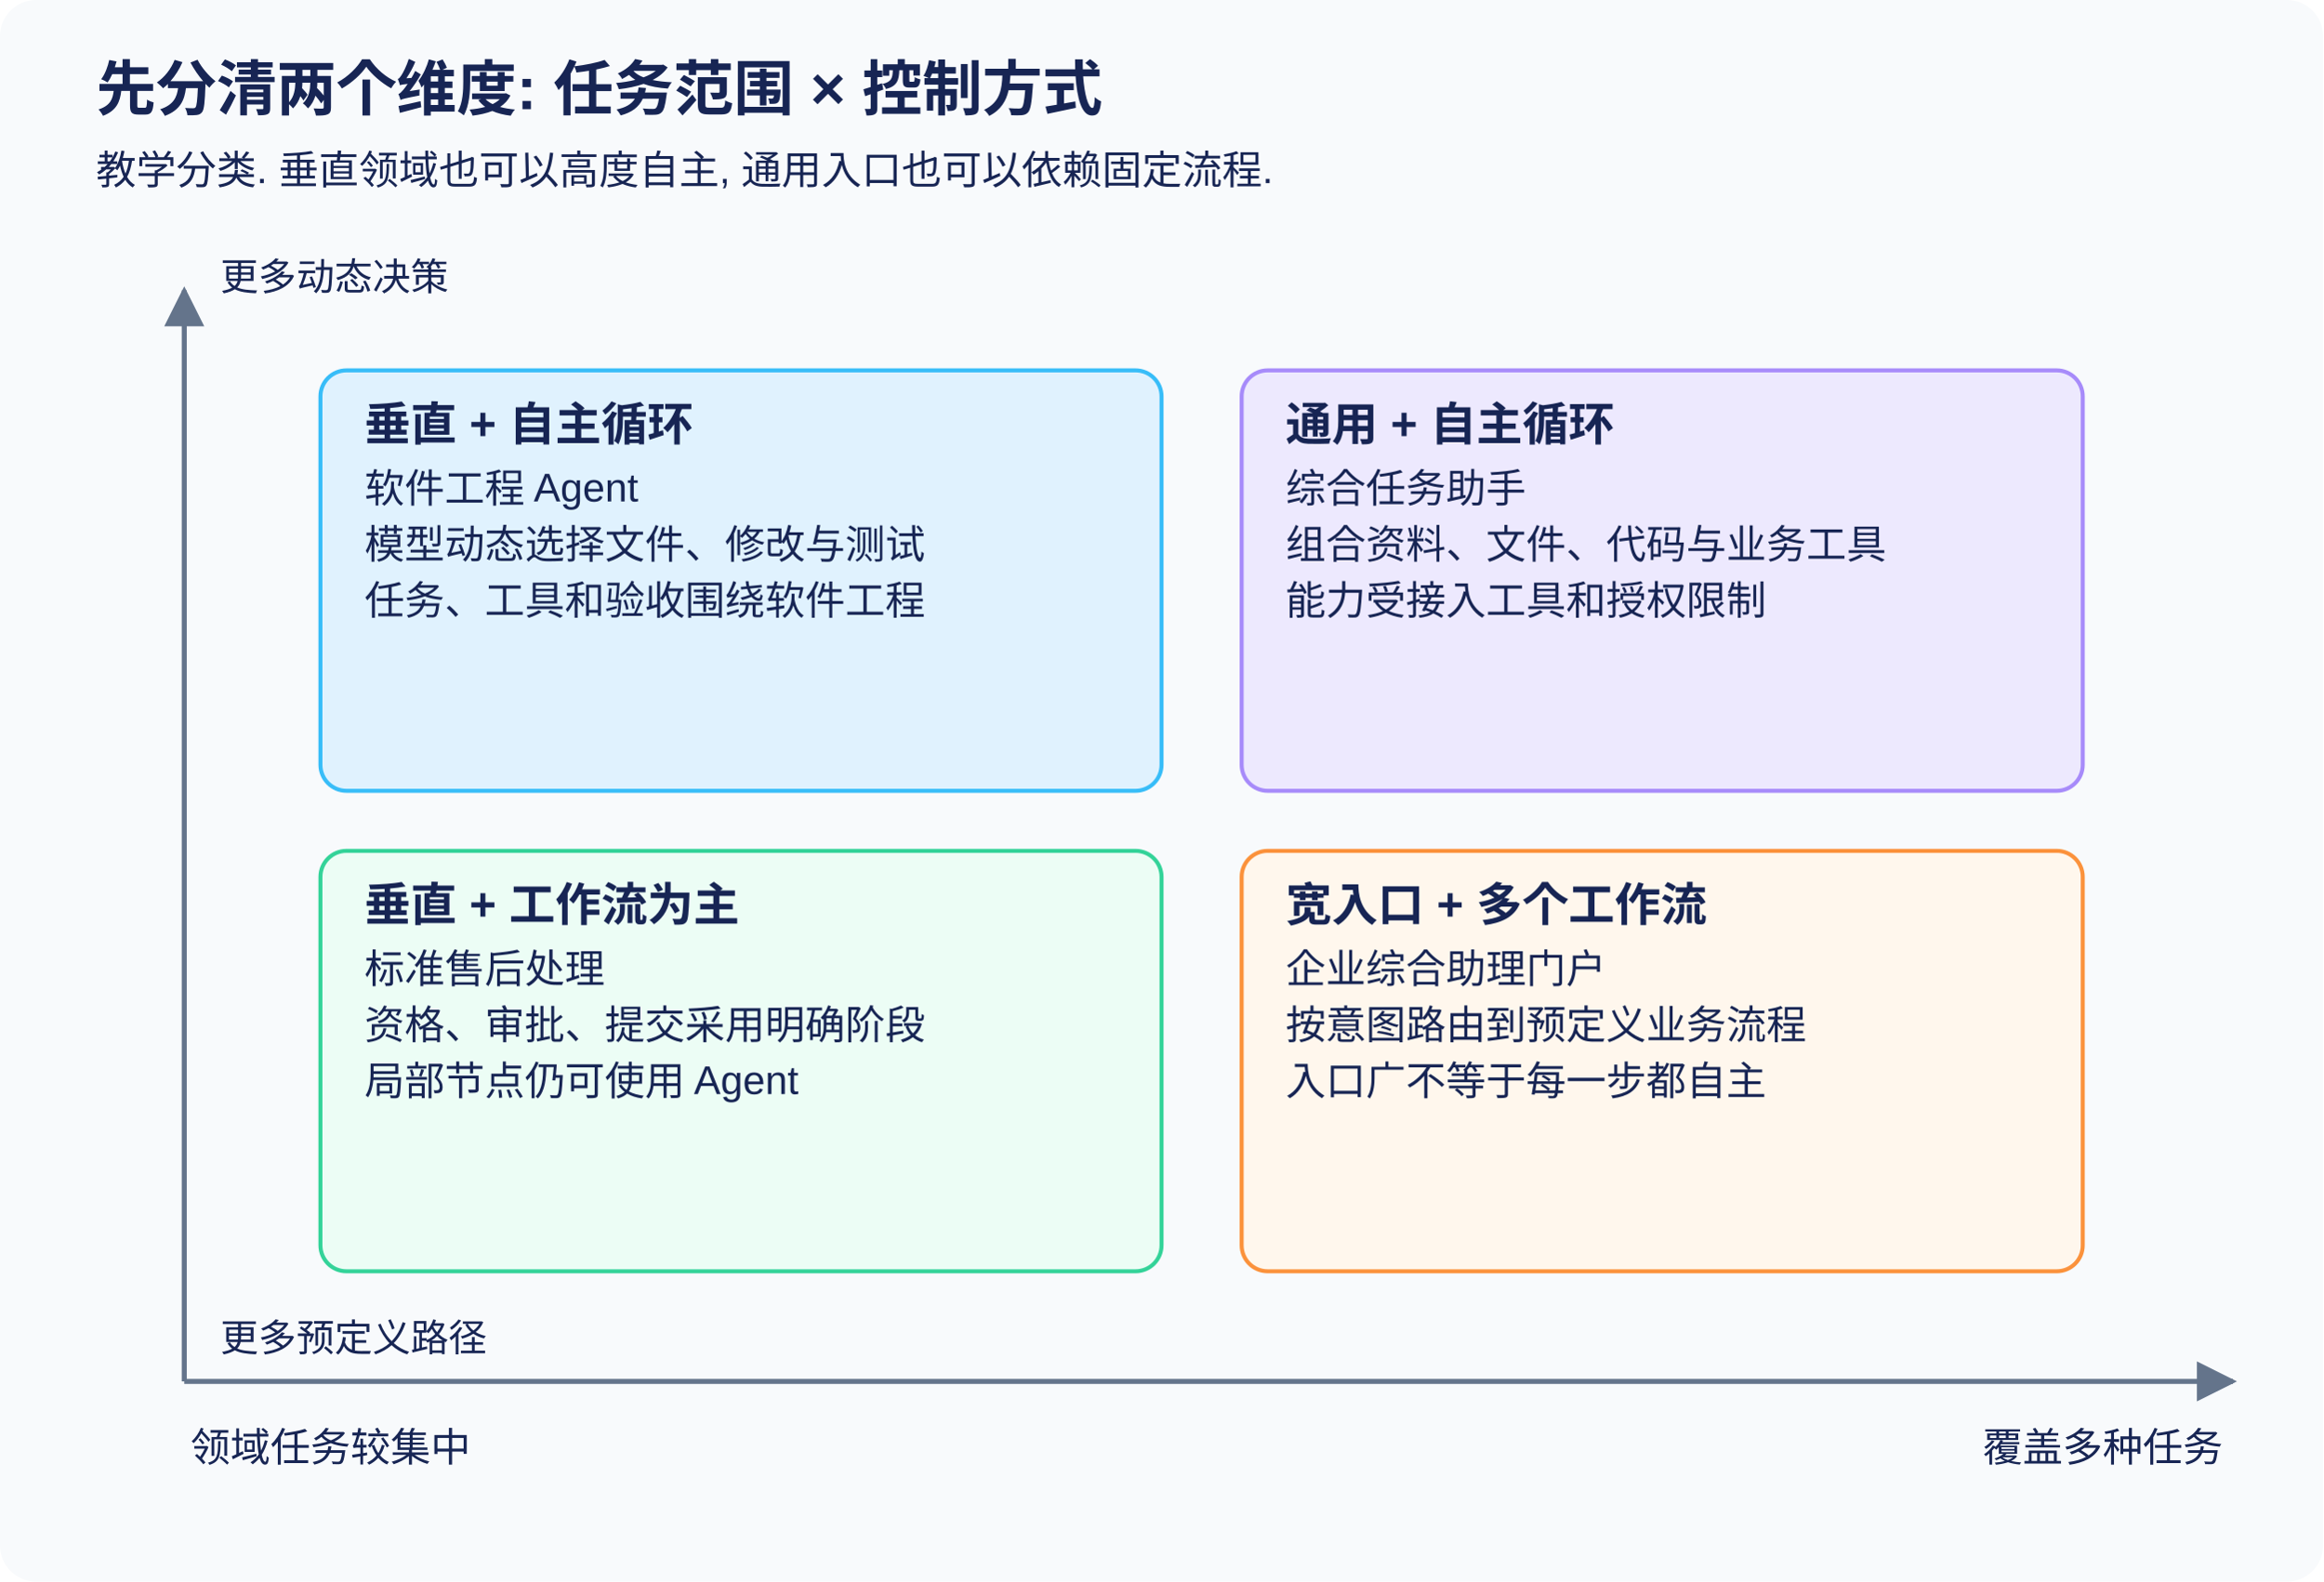
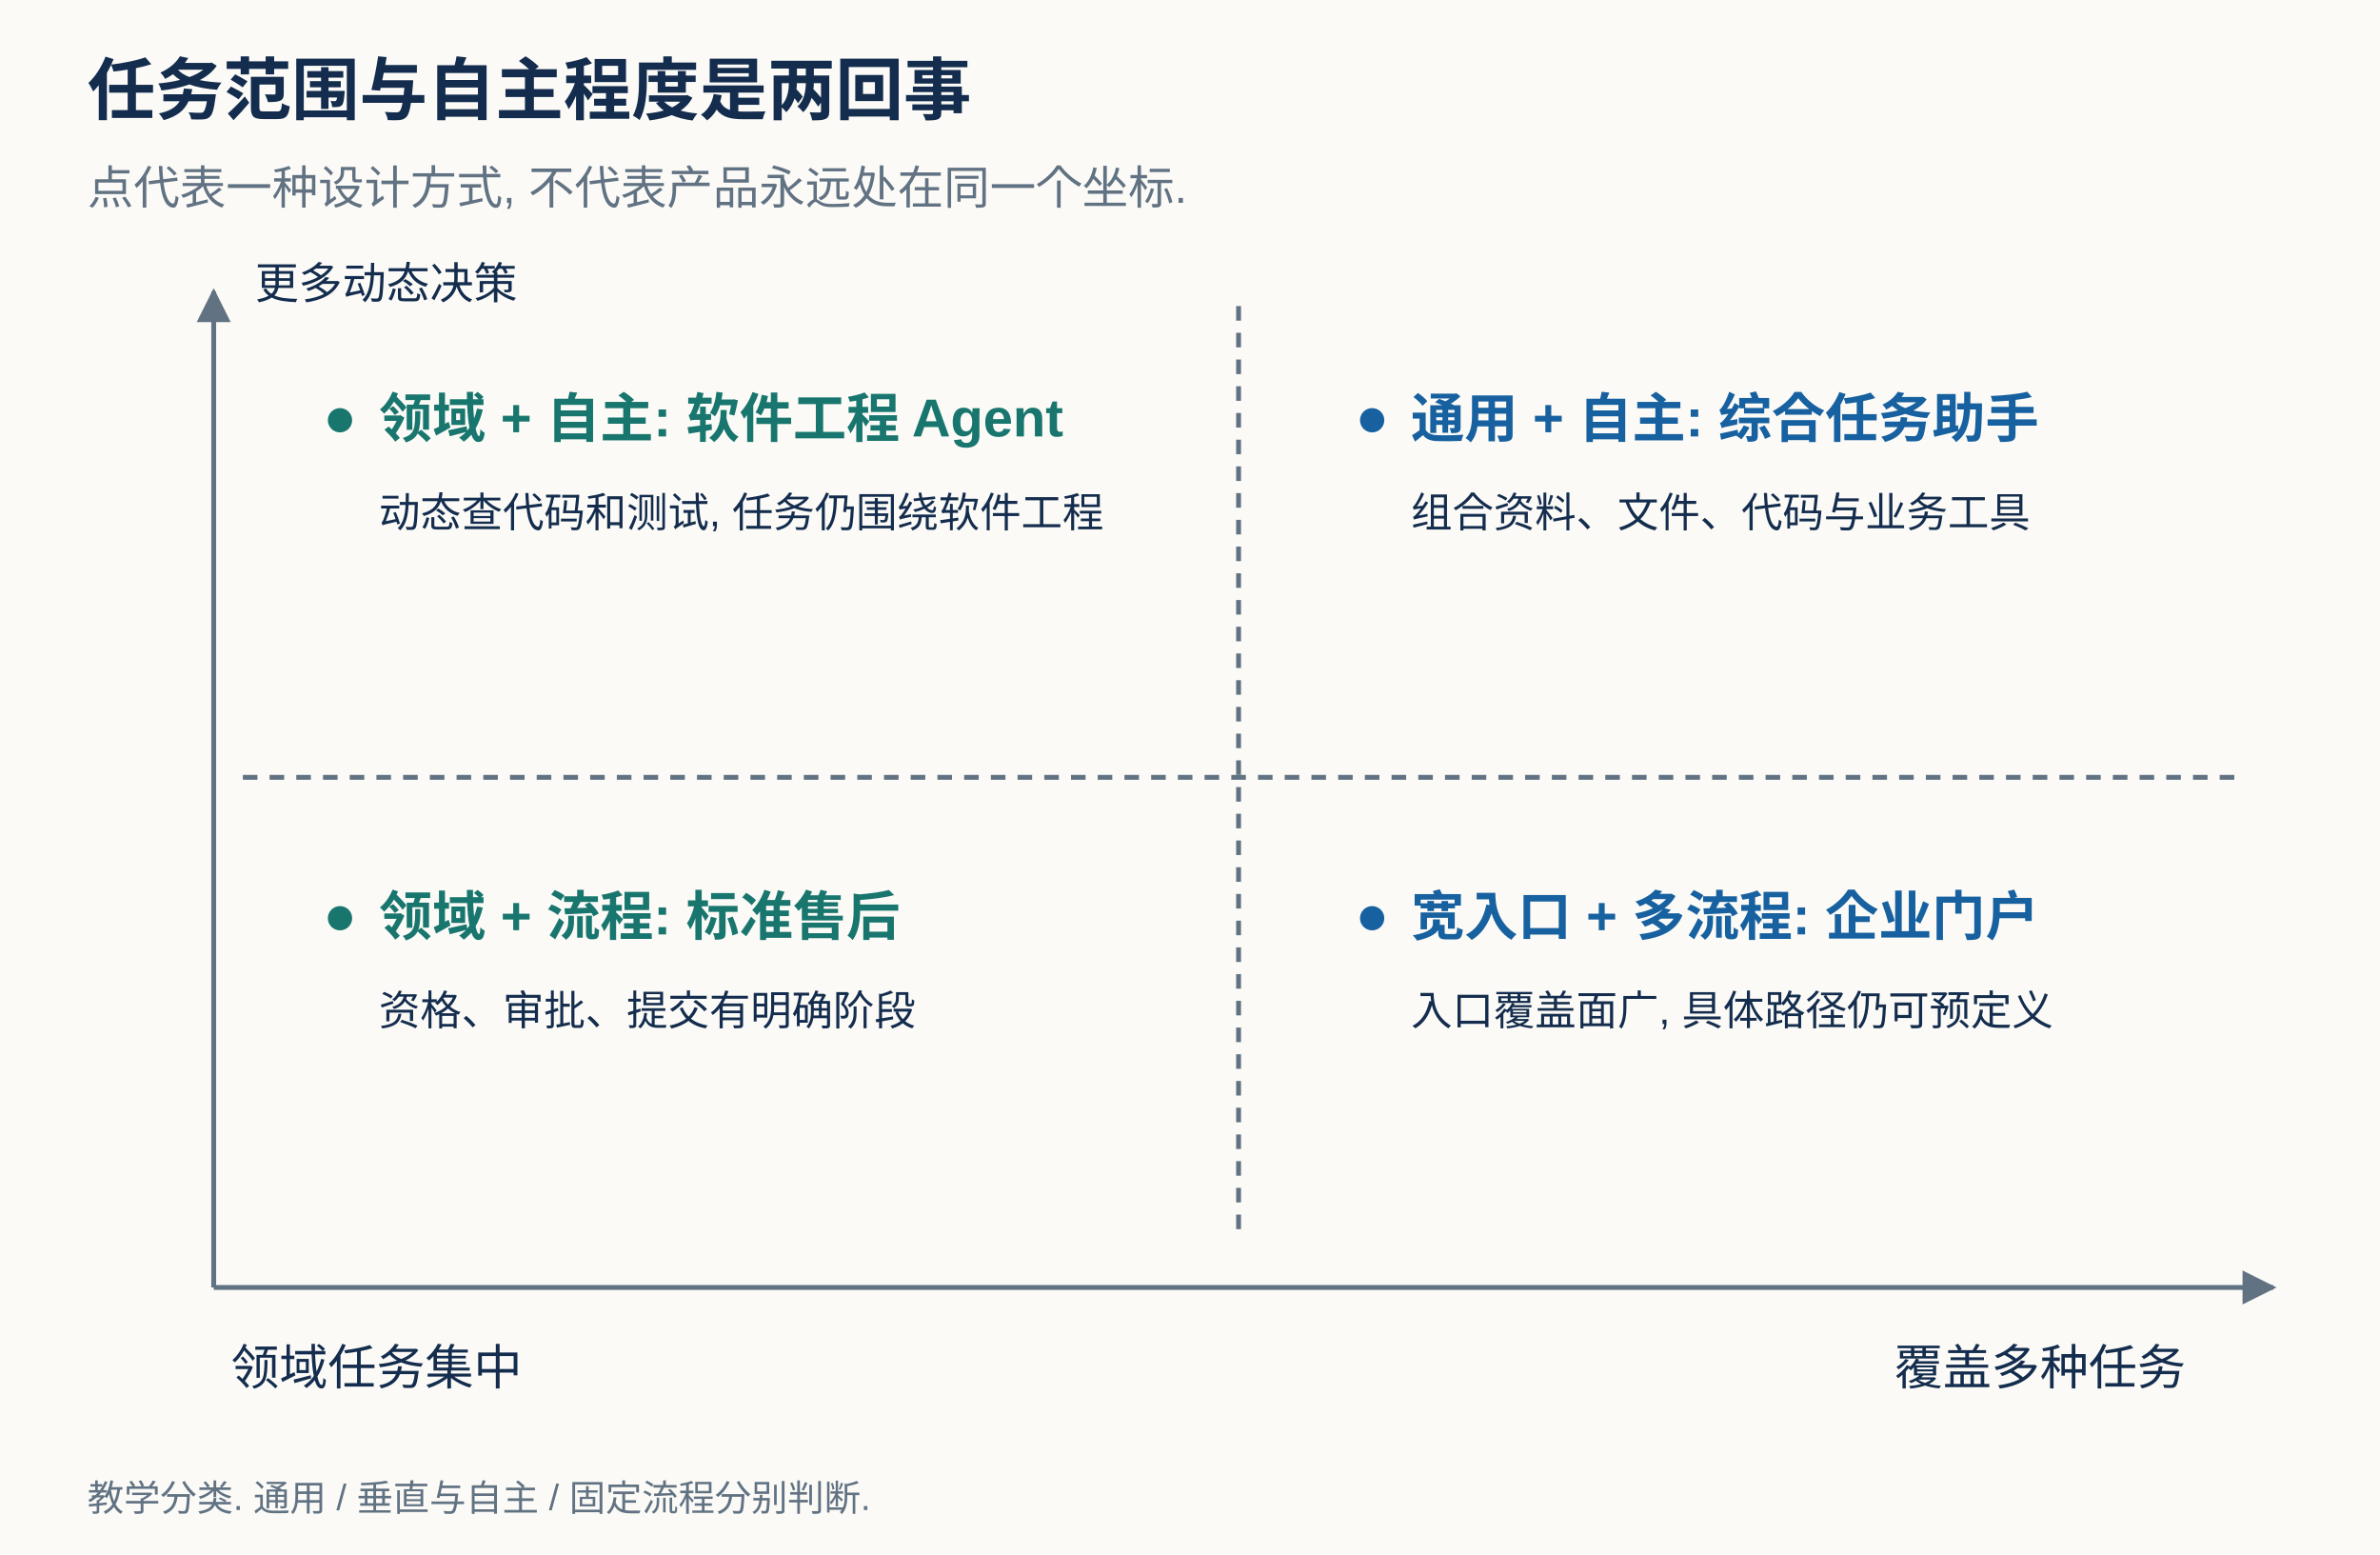
- <svg xmlns="http://www.w3.org/2000/svg" viewBox="0 0 1160 790" role="img" aria-label="任务范围与控制方式是两个独立维度">
+ <svg xmlns="http://www.w3.org/2000/svg" viewBox="0 0 980 640" role="img" aria-label="任务范围与自主程度是两回事">
  <defs>
-     <marker id="arrow" viewBox="0 0 10 10" refX="9" refY="5" markerWidth="8" markerHeight="8" orient="auto-start-reverse">
-       <path d="M 0 0 L 10 5 L 0 10 z" fill="#64748b" />
+     <marker id="a0" viewBox="0 0 10 10" refX="9" refY="5" markerWidth="7" markerHeight="7" orient="auto">
+       <path d="M0 0L10 5L0 10Z" fill="#1761a0" />
+     </marker>
+     <marker id="a1" viewBox="0 0 10 10" refX="9" refY="5" markerWidth="7" markerHeight="7" orient="auto">
+       <path d="M0 0L10 5L0 10Z" fill="#617283" />
+     </marker>
+     <marker id="a2" viewBox="0 0 10 10" refX="9" refY="5" markerWidth="7" markerHeight="7" orient="auto">
+       <path d="M0 0L10 5L0 10Z" fill="#18766e" />
+     </marker>
+     <marker id="a3" viewBox="0 0 10 10" refX="9" refY="5" markerWidth="7" markerHeight="7" orient="auto">
+       <path d="M0 0L10 5L0 10Z" fill="#a64031" />
    </marker>
  </defs>
-   <rect width="1160" height="790" fill="#f8fafc" rx="18" />
-   <g font-family="PingFang SC,Microsoft YaHei,Arial,sans-serif" fill="#172554">
-     <text x="48" y="55" font-size="30" font-weight="600" text-anchor="start" fill="#172554">先分清两个维度: 任务范围 × 控制方式</text>
-     <text x="48" y="92" font-size="20" font-weight="400" text-anchor="start" fill="#172554">教学分类. 垂直领域也可以高度自主, 通用入口也可以依赖固定流程.</text>
-     <path d="M92,690 L1115,690" fill="none" stroke="#64748b" stroke-width="2.5" marker-end="url(#arrow)" />
-     <path d="M92,690 L92,145" fill="none" stroke="#64748b" stroke-width="2.5" marker-end="url(#arrow)" />
-     <text x="95" y="730" font-size="20" font-weight="400" text-anchor="start" fill="#172554">领域任务较集中</text>
-     <text x="1110" y="730" font-size="20" font-weight="400" text-anchor="end" fill="#172554">覆盖多种任务</text>
-     <text x="110" y="145" font-size="19" font-weight="400" text-anchor="start" fill="#172554">更多动态决策</text>
-     <text x="110" y="675" font-size="19" font-weight="400" text-anchor="start" fill="#172554">更多预定义路径</text>
-     <rect x="160" y="185" width="420" height="210" rx="13" fill="#e0f2fe" stroke="#38bdf8" stroke-width="2" />
-     <text x="182" y="220" font-size="23" font-weight="600" text-anchor="start" fill="#172554">垂直 + 自主循环</text>
-     <text x="182" y="251" font-size="20" font-weight="400" text-anchor="start" fill="#172554">软件工程 Agent</text>
-     <text x="182" y="279" font-size="20" font-weight="400" text-anchor="start" fill="#172554">模型动态选择文件、修改与测试</text>
-     <text x="182" y="307" font-size="20" font-weight="400" text-anchor="start" fill="#172554">任务、工具和验收围绕软件工程</text>
-     <rect x="620" y="185" width="420" height="210" rx="13" fill="#ede9fe" stroke="#a78bfa" stroke-width="2" />
-     <text x="642" y="220" font-size="23" font-weight="600" text-anchor="start" fill="#172554">通用 + 自主循环</text>
-     <text x="642" y="251" font-size="20" font-weight="400" text-anchor="start" fill="#172554">综合任务助手</text>
-     <text x="642" y="279" font-size="20" font-weight="400" text-anchor="start" fill="#172554">组合资料、文件、代码与业务工具</text>
-     <text x="642" y="307" font-size="20" font-weight="400" text-anchor="start" fill="#172554">能力受接入工具和授权限制</text>
-     <rect x="160" y="425" width="420" height="210" rx="13" fill="#ecfdf5" stroke="#34d399" stroke-width="2" />
-     <text x="182" y="460" font-size="23" font-weight="600" text-anchor="start" fill="#172554">垂直 + 工作流为主</text>
-     <text x="182" y="491" font-size="20" font-weight="400" text-anchor="start" fill="#172554">标准售后处理</text>
-     <text x="182" y="519" font-size="20" font-weight="400" text-anchor="start" fill="#172554">资格、审批、提交采用明确阶段</text>
-     <text x="182" y="547" font-size="20" font-weight="400" text-anchor="start" fill="#172554">局部节点仍可使用 Agent</text>
-     <rect x="620" y="425" width="420" height="210" rx="13" fill="#fff7ed" stroke="#fb923c" stroke-width="2" />
-     <text x="642" y="460" font-size="23" font-weight="600" text-anchor="start" fill="#172554">宽入口 + 多个工作流</text>
-     <text x="642" y="491" font-size="20" font-weight="400" text-anchor="start" fill="#172554">企业综合助理门户</text>
-     <text x="642" y="519" font-size="20" font-weight="400" text-anchor="start" fill="#172554">按意图路由到预定义业务流程</text>
-     <text x="642" y="547" font-size="20" font-weight="400" text-anchor="start" fill="#172554">入口广不等于每一步都自主</text>
+   <rect width="980" height="640" fill="#fbfaf6" />
+   <g font-family="PingFang SC,Microsoft YaHei,Arial,sans-serif">
+     <text x="36" y="47" font-size="28" font-weight="600" fill="#142d4e" text-anchor="start">任务范围与自主程度是两回事</text>
+     <text x="36" y="84" font-size="19" font-weight="400" fill="#617283" text-anchor="start">点代表一种设计方式, 不代表产品永远处在同一个坐标.</text>
+     <path d="M88,530 L936,530" fill="none" stroke="#617283" stroke-width="2" marker-end="url(#a1)" />
+     <path d="M88,530 L88,120" fill="none" stroke="#617283" stroke-width="2" marker-end="url(#a1)" />
+     <path d="M510,126 L510,510" fill="none" stroke="#617283" stroke-width="2" stroke-dasharray="6 5" />
+     <path d="M100,320 L920,320" fill="none" stroke="#617283" stroke-width="2" stroke-dasharray="6 5" />
+     <circle cx="140" cy="173" r="5" fill="#18766e" />
+     <text x="156" y="180" font-size="22" font-weight="600" fill="#18766e" text-anchor="start">领域 + 自主: 软件工程 Agent</text>
+     <text x="156" y="217" font-size="17" font-weight="400" fill="#142d4e" text-anchor="start">动态查代码和测试, 任务仍围绕软件工程</text>
+     <circle cx="565" cy="173" r="5" fill="#1761a0" />
+     <text x="581" y="180" font-size="22" font-weight="600" fill="#1761a0" text-anchor="start">通用 + 自主: 综合任务助手</text>
+     <text x="581" y="217" font-size="17" font-weight="400" fill="#142d4e" text-anchor="start">组合资料、文件、代码与业务工具</text>
+     <circle cx="140" cy="378" r="5" fill="#18766e" />
+     <text x="156" y="385" font-size="22" font-weight="600" fill="#18766e" text-anchor="start">领域 + 流程: 标准售后</text>
+     <text x="156" y="422" font-size="17" font-weight="400" fill="#142d4e" text-anchor="start">资格、审批、提交有明确阶段</text>
+     <circle cx="565" cy="378" r="5" fill="#1761a0" />
+     <text x="581" y="385" font-size="22" font-weight="600" fill="#1761a0" text-anchor="start">宽入口 + 多流程: 企业门户</text>
+     <text x="581" y="422" font-size="17" font-weight="400" fill="#142d4e" text-anchor="start">入口覆盖面广, 具体路径仍可预定义</text>
+     <text x="95" y="570" font-size="20" font-weight="400" fill="#142d4e" text-anchor="start">领域任务集中</text>
+     <text x="780" y="570" font-size="20" font-weight="400" fill="#142d4e" text-anchor="start">覆盖多种任务</text>
+     <text x="105" y="123" font-size="18" font-weight="400" fill="#142d4e" text-anchor="start">更多动态决策</text>
+     <text x="36" y="622" font-size="15" font-weight="400" fill="#617283" text-anchor="start">教学分类. 通用 / 垂直与自主 / 固定流程分别判断.</text>
  </g>
</svg>
